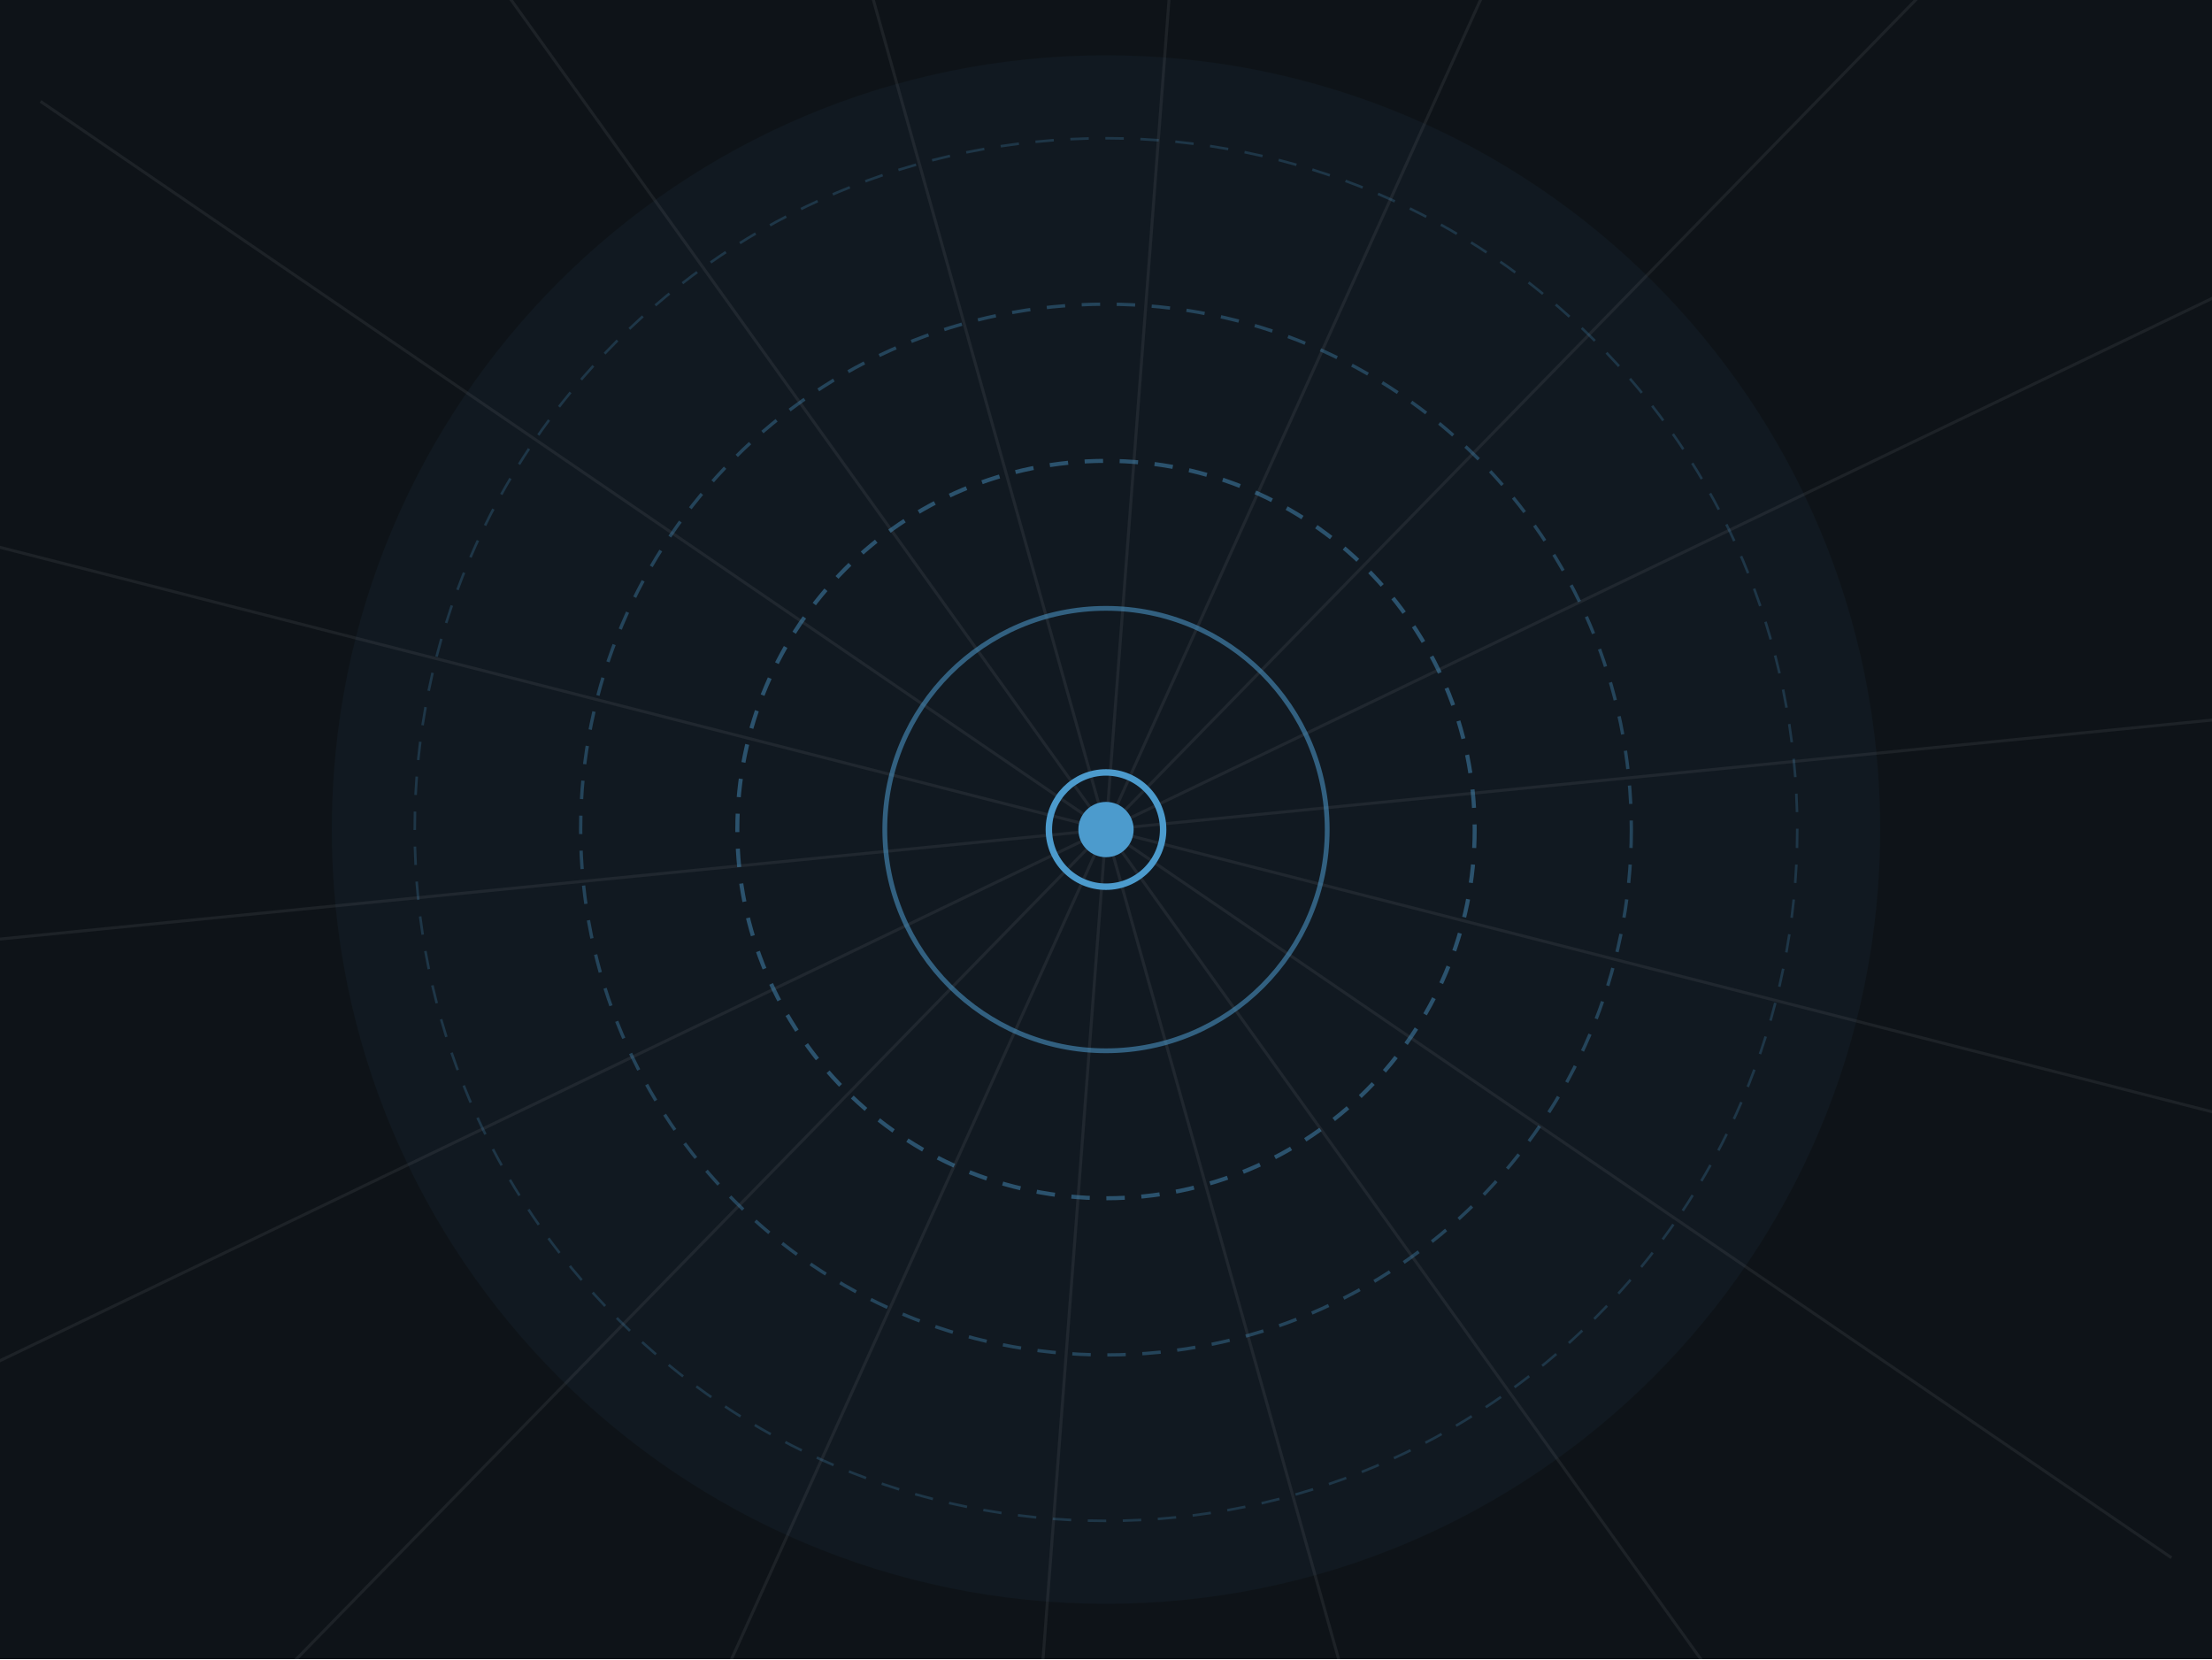
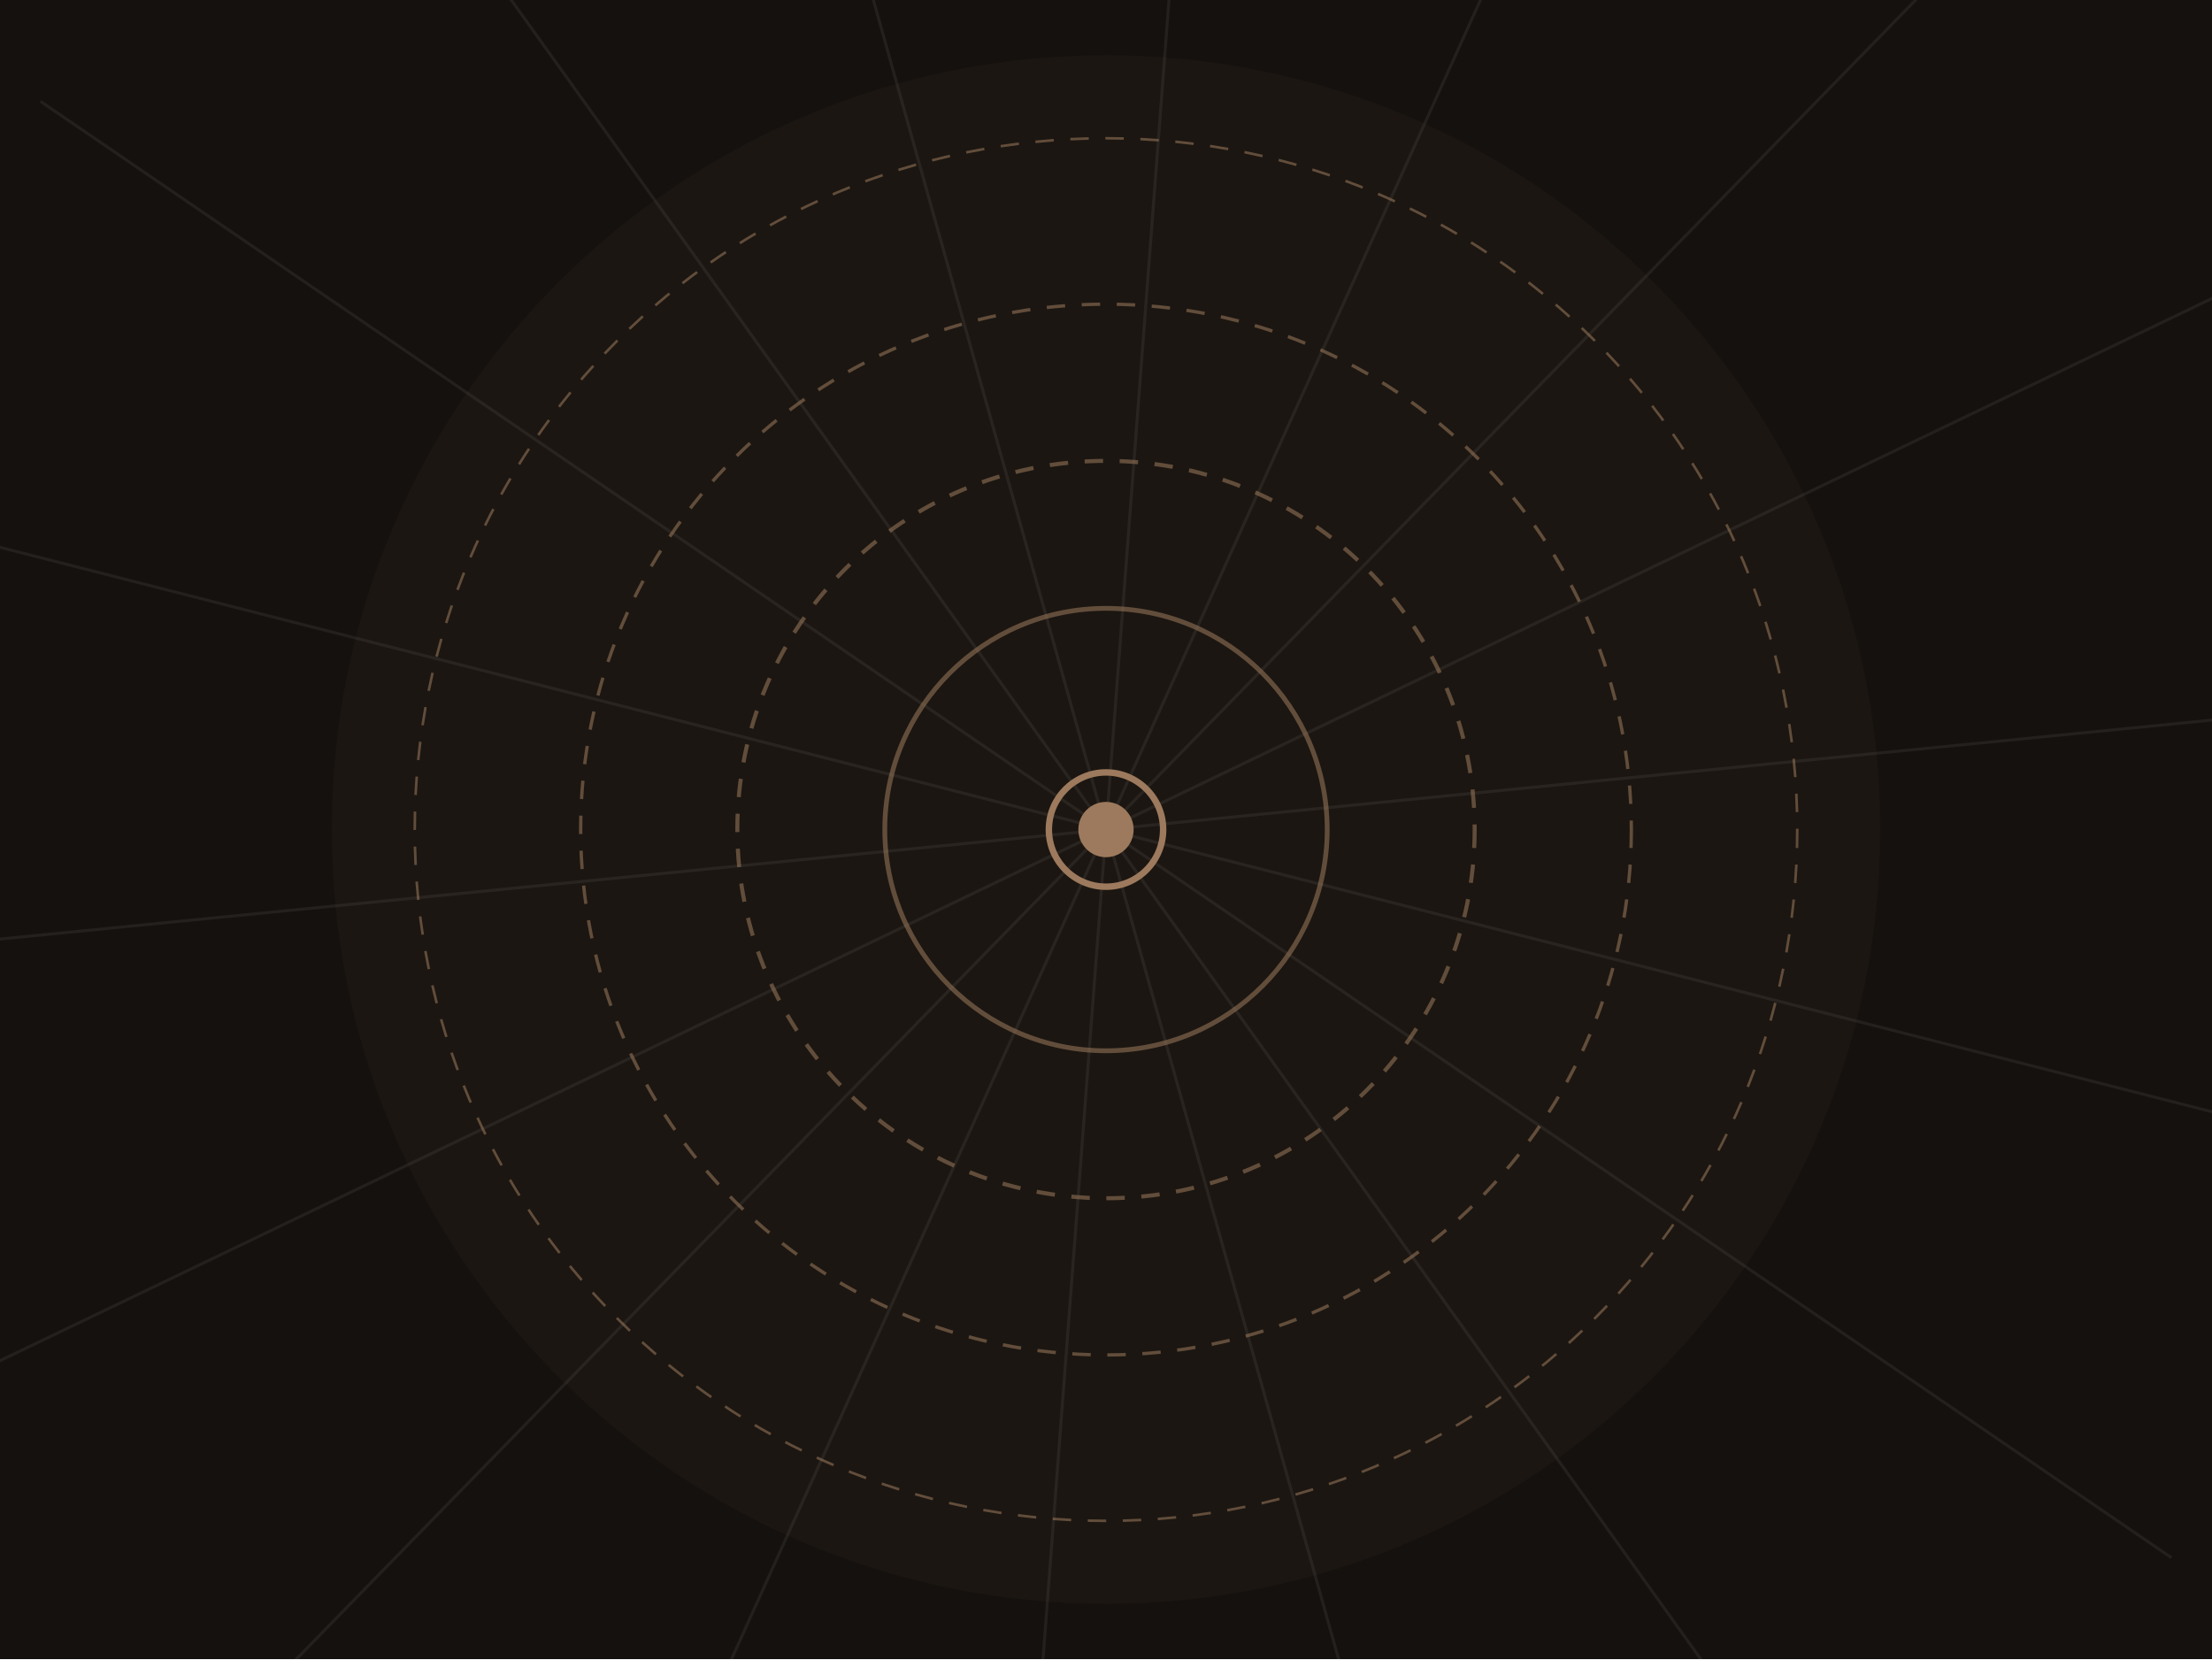
<svg xmlns="http://www.w3.org/2000/svg" viewBox="0 0 1200 900" width="1200" height="900" role="img" aria-label="Service area radius">
  <defs />
-   <style>.rg{animation:rg 4.5s ease-out infinite;transform-origin:600px 450px}@keyframes rg{0%{transform:scale(.7);opacity:0}35%{opacity:.55}100%{transform:scale(1.12);opacity:0}}@media (prefers-reduced-motion: reduce){*{animation:none!important}.dw{stroke-dashoffset:0!important}.fin{opacity:1!important}}</style>
-   <rect width="1200" height="900" fill="#0e1318" />
-   <line x1="-78" y1="277" x2="1278" y2="623" stroke="#f0f4f8" stroke-width="1.6" opacity="0.07" />
-   <line x1="22" y1="55" x2="1178" y2="845" stroke="#f0f4f8" stroke-width="1.6" opacity="0.07" />
-   <line x1="192" y1="-119" x2="1008" y2="1019" stroke="#f0f4f8" stroke-width="1.6" opacity="0.07" />
-   <line x1="411" y1="-224" x2="789" y2="1124" stroke="#f0f4f8" stroke-width="1.6" opacity="0.07" />
-   <line x1="653" y1="-248" x2="547" y2="1148" stroke="#f0f4f8" stroke-width="1.6" opacity="0.07" />
-   <line x1="888" y1="-188" x2="312" y2="1088" stroke="#f0f4f8" stroke-width="1.6" opacity="0.07" />
-   <line x1="1089" y1="-51" x2="111" y2="951" stroke="#f0f4f8" stroke-width="1.6" opacity="0.07" />
-   <line x1="1231" y1="147" x2="-31" y2="753" stroke="#f0f4f8" stroke-width="1.6" opacity="0.07" />
-   <line x1="1297" y1="381" x2="-97" y2="519" stroke="#f0f4f8" stroke-width="1.6" opacity="0.07" />
-   <circle cx="600" cy="450" r="420" fill="#4c9bcd" opacity="0.05" />
-   <circle class="rg" cx="600" cy="450" r="120" fill="none" stroke="#4c9bcd" stroke-width="2.6" opacity="0.55" stroke-dasharray="none" style="animation-delay:0.0s" />
-   <circle class="rg" cx="600" cy="450" r="200" fill="none" stroke="#4c9bcd" stroke-width="2.2" opacity="0.44" stroke-dasharray="10 9" style="animation-delay:0.5s" />
-   <circle class="rg" cx="600" cy="450" r="285" fill="none" stroke="#4c9bcd" stroke-width="1.8" opacity="0.33" stroke-dasharray="10 9" style="animation-delay:1.0s" />
-   <circle class="rg" cx="600" cy="450" r="375" fill="none" stroke="#4c9bcd" stroke-width="1.4" opacity="0.22" stroke-dasharray="10 9" style="animation-delay:1.5s" />
-   <circle cx="600" cy="450" r="15" fill="#4c9bcd" />
-   <circle cx="600" cy="450" r="31" fill="none" stroke="#4c9bcd" stroke-width="3.5" />
+   <style>.rg{animation:rg 4.5s ease-out infinite;transform-origin:600px 450px}@keyframes rg{0%{transform:scale(.7);opacity:0}35%{opacity:.55}100%{transform:scale(1.12);opacity:0}}@media (prefers-reduced-motion: reduce){*{animation:none!important}.dw{stroke-dashoffset:0!important}.fin{opacity:1!important}}/*rest-state*/.rg{opacity:0.55}</style>
+   <rect width="1200" height="900" fill="#15110e" />
+   <line x1="-78" y1="277" x2="1278" y2="623" stroke="#f5f2ee" stroke-width="1.6" opacity="0.07" />
+   <line x1="22" y1="55" x2="1178" y2="845" stroke="#f5f2ee" stroke-width="1.6" opacity="0.07" />
+   <line x1="192" y1="-119" x2="1008" y2="1019" stroke="#f5f2ee" stroke-width="1.6" opacity="0.07" />
+   <line x1="411" y1="-224" x2="789" y2="1124" stroke="#f5f2ee" stroke-width="1.6" opacity="0.07" />
+   <line x1="653" y1="-248" x2="547" y2="1148" stroke="#f5f2ee" stroke-width="1.6" opacity="0.07" />
+   <line x1="888" y1="-188" x2="312" y2="1088" stroke="#f5f2ee" stroke-width="1.6" opacity="0.07" />
+   <line x1="1089" y1="-51" x2="111" y2="951" stroke="#f5f2ee" stroke-width="1.6" opacity="0.07" />
+   <line x1="1231" y1="147" x2="-31" y2="753" stroke="#f5f2ee" stroke-width="1.6" opacity="0.07" />
+   <line x1="1297" y1="381" x2="-97" y2="519" stroke="#f5f2ee" stroke-width="1.6" opacity="0.07" />
+   <circle cx="600" cy="450" r="420" fill="#9d7a5d" opacity="0.05" />
+   <circle class="rg" cx="600" cy="450" r="120" fill="none" stroke="#9d7a5d" stroke-width="2.6" opacity="0.55" stroke-dasharray="none" style="animation-delay:0.0s" />
+   <circle class="rg" cx="600" cy="450" r="200" fill="none" stroke="#9d7a5d" stroke-width="2.2" opacity="0.44" stroke-dasharray="10 9" style="animation-delay:0.5s" />
+   <circle class="rg" cx="600" cy="450" r="285" fill="none" stroke="#9d7a5d" stroke-width="1.8" opacity="0.33" stroke-dasharray="10 9" style="animation-delay:1.0s" />
+   <circle class="rg" cx="600" cy="450" r="375" fill="none" stroke="#9d7a5d" stroke-width="1.4" opacity="0.22" stroke-dasharray="10 9" style="animation-delay:1.5s" />
+   <circle cx="600" cy="450" r="15" fill="#9d7a5d" />
+   <circle cx="600" cy="450" r="31" fill="none" stroke="#9d7a5d" stroke-width="3.5" />
</svg>
